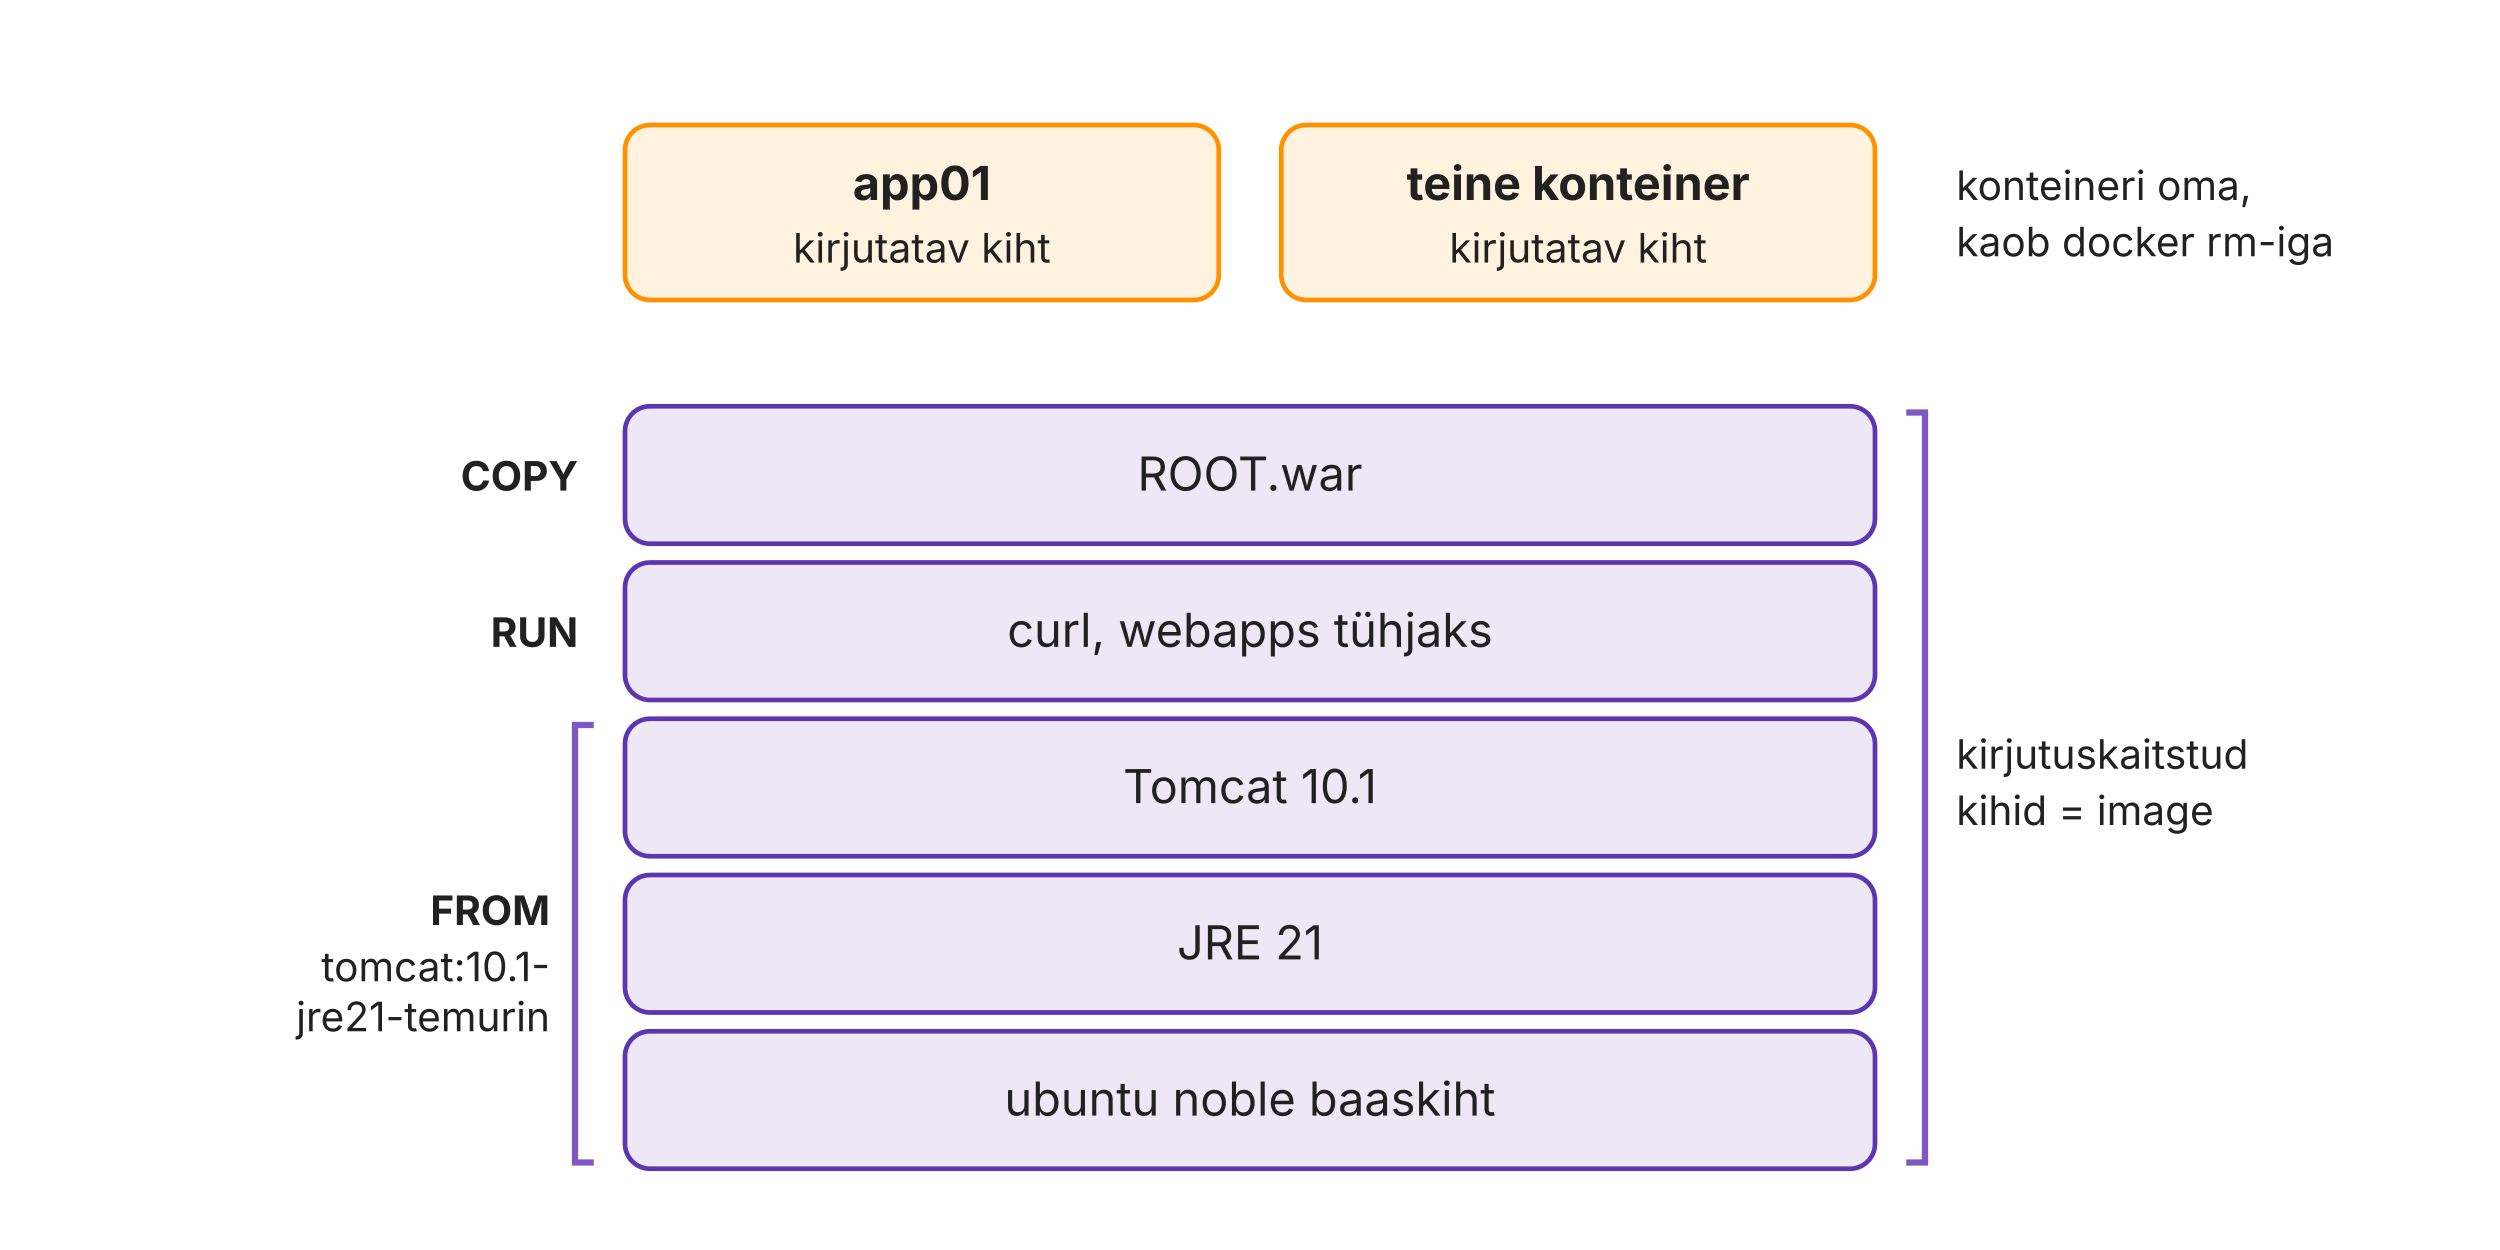
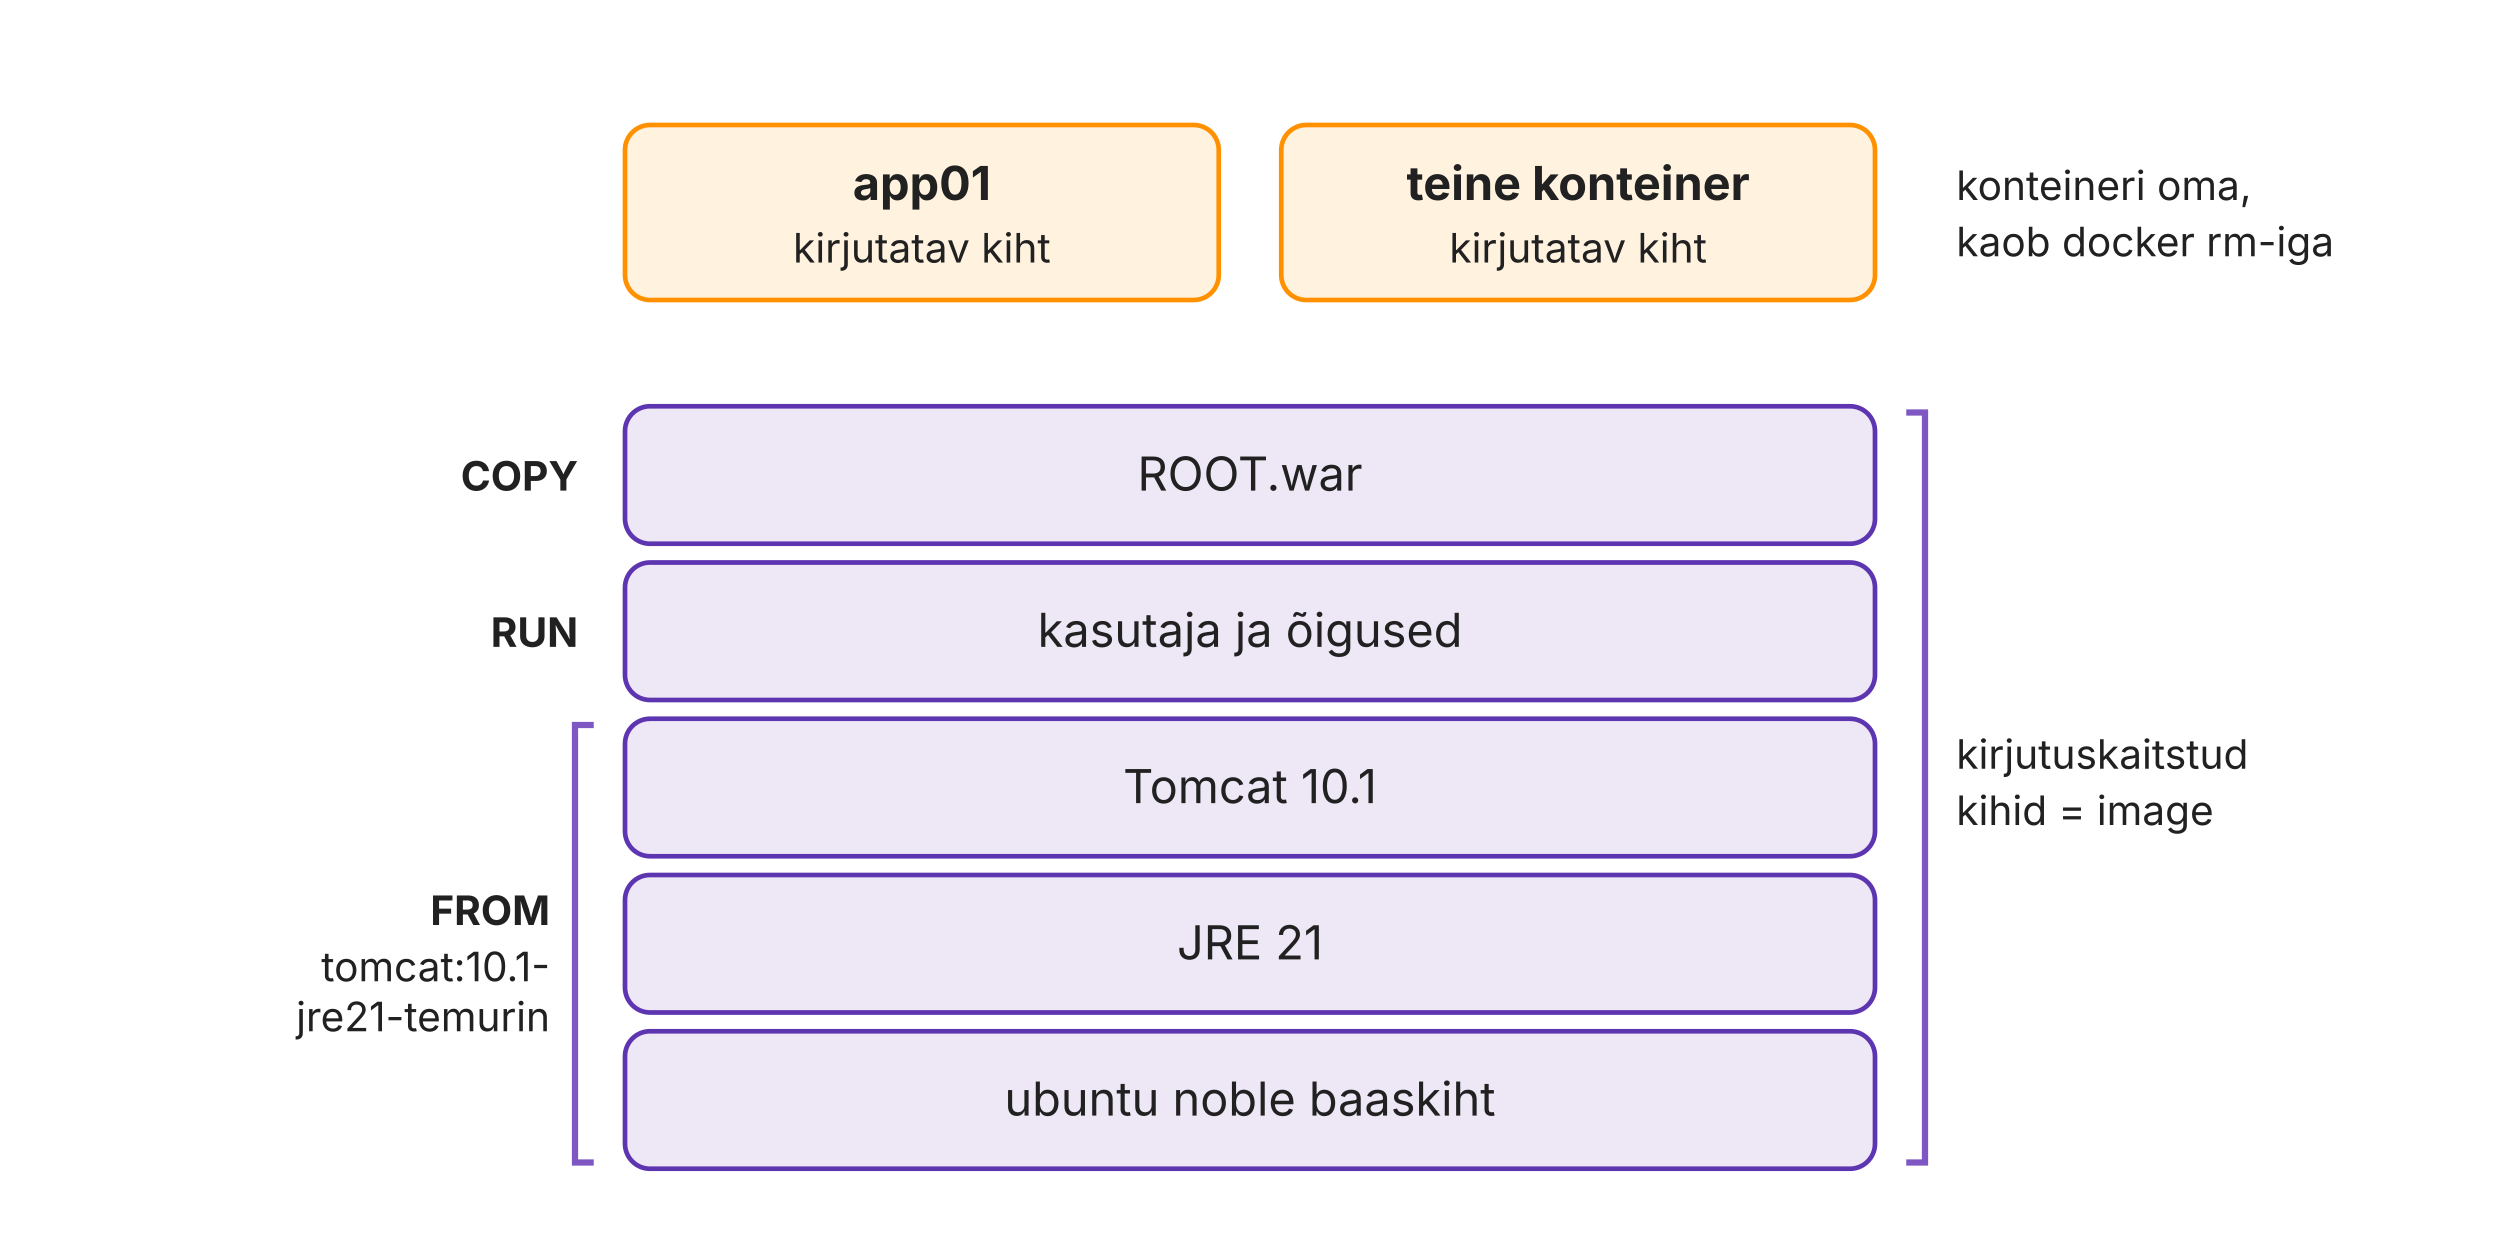
<svg xmlns="http://www.w3.org/2000/svg" viewBox="0 0 800 400" width="800">
  <style>text{font-family:Inter, Arial, sans-serif;fill:#212121;font-size:15px}.b{font-weight:700}.s{font-size:13px}.c{text-anchor:middle}.e{text-anchor:end}.p{fill:#ede7f6;stroke:#5e35b1;stroke-width:1.5}.o{fill:#fff3e0;stroke:#ff9100;stroke-width:1.5}.f{fill:#fff;stroke:#7e57c2;stroke-width:1.5}.l{stroke:#7e57c2;stroke-width:2;fill:none}.d{stroke:#ff9100;stroke-width:2;fill:none;stroke-dasharray:6 4}</style>
  <rect width="800" height="400" fill="#fff" />
  <rect class="o" x="200" y="40" width="190" height="56" rx="8" />
  <text class="b c" x="295" y="64">app01</text>
  <text class="c s" x="295" y="84">kirjutatav kiht</text>
  <rect class="o" x="410" y="40" width="190" height="56" rx="8" />
  <text class="b c" x="505" y="64">teine konteiner</text>
  <text class="c s" x="505" y="84">kirjutatav kiht</text>
  <rect class="p" x="200" y="130" width="400" height="44" rx="8" />
  <text class="c" x="400" y="157">ROOT.war</text>
  <rect class="p" x="200" y="180" width="400" height="44" rx="8" />
-   <text class="c" x="400" y="207">curl, webapps tühjaks</text>
+   <text class="c" x="400" y="207">kasutaja ja õigused</text>
  <rect class="p" x="200" y="230" width="400" height="44" rx="8" />
  <text class="c" x="400" y="257">Tomcat 10.1</text>
  <rect class="p" x="200" y="280" width="400" height="44" rx="8" />
  <text class="c" x="400" y="307">JRE 21</text>
  <rect class="p" x="200" y="330" width="400" height="44" rx="8" />
  <text class="c" x="400" y="357">ubuntu noble baaskiht</text>
  <text class="e s b" x="185" y="157">COPY</text>
  <text class="e s b" x="185" y="207">RUN</text>
  <path class="l" d="M190,232 L184,232 L184,372 L190,372" />
  <text class="e s b" x="176" y="296">FROM</text>
  <text class="e s" x="176" y="314">tomcat:10.1-</text>
  <text class="e s" x="176" y="330">jre21-temurin</text>
  <path class="l" d="M610,132 L616,132 L616,372 L610,372" />
  <text class="s" x="626" y="246">kirjutuskaitstud</text>
  <text class="s" x="626" y="264">kihid = image</text>
  <text class="s" x="626" y="64">konteineri oma,</text>
  <text class="s" x="626" y="82">kaob docker rm-iga</text>
</svg>
